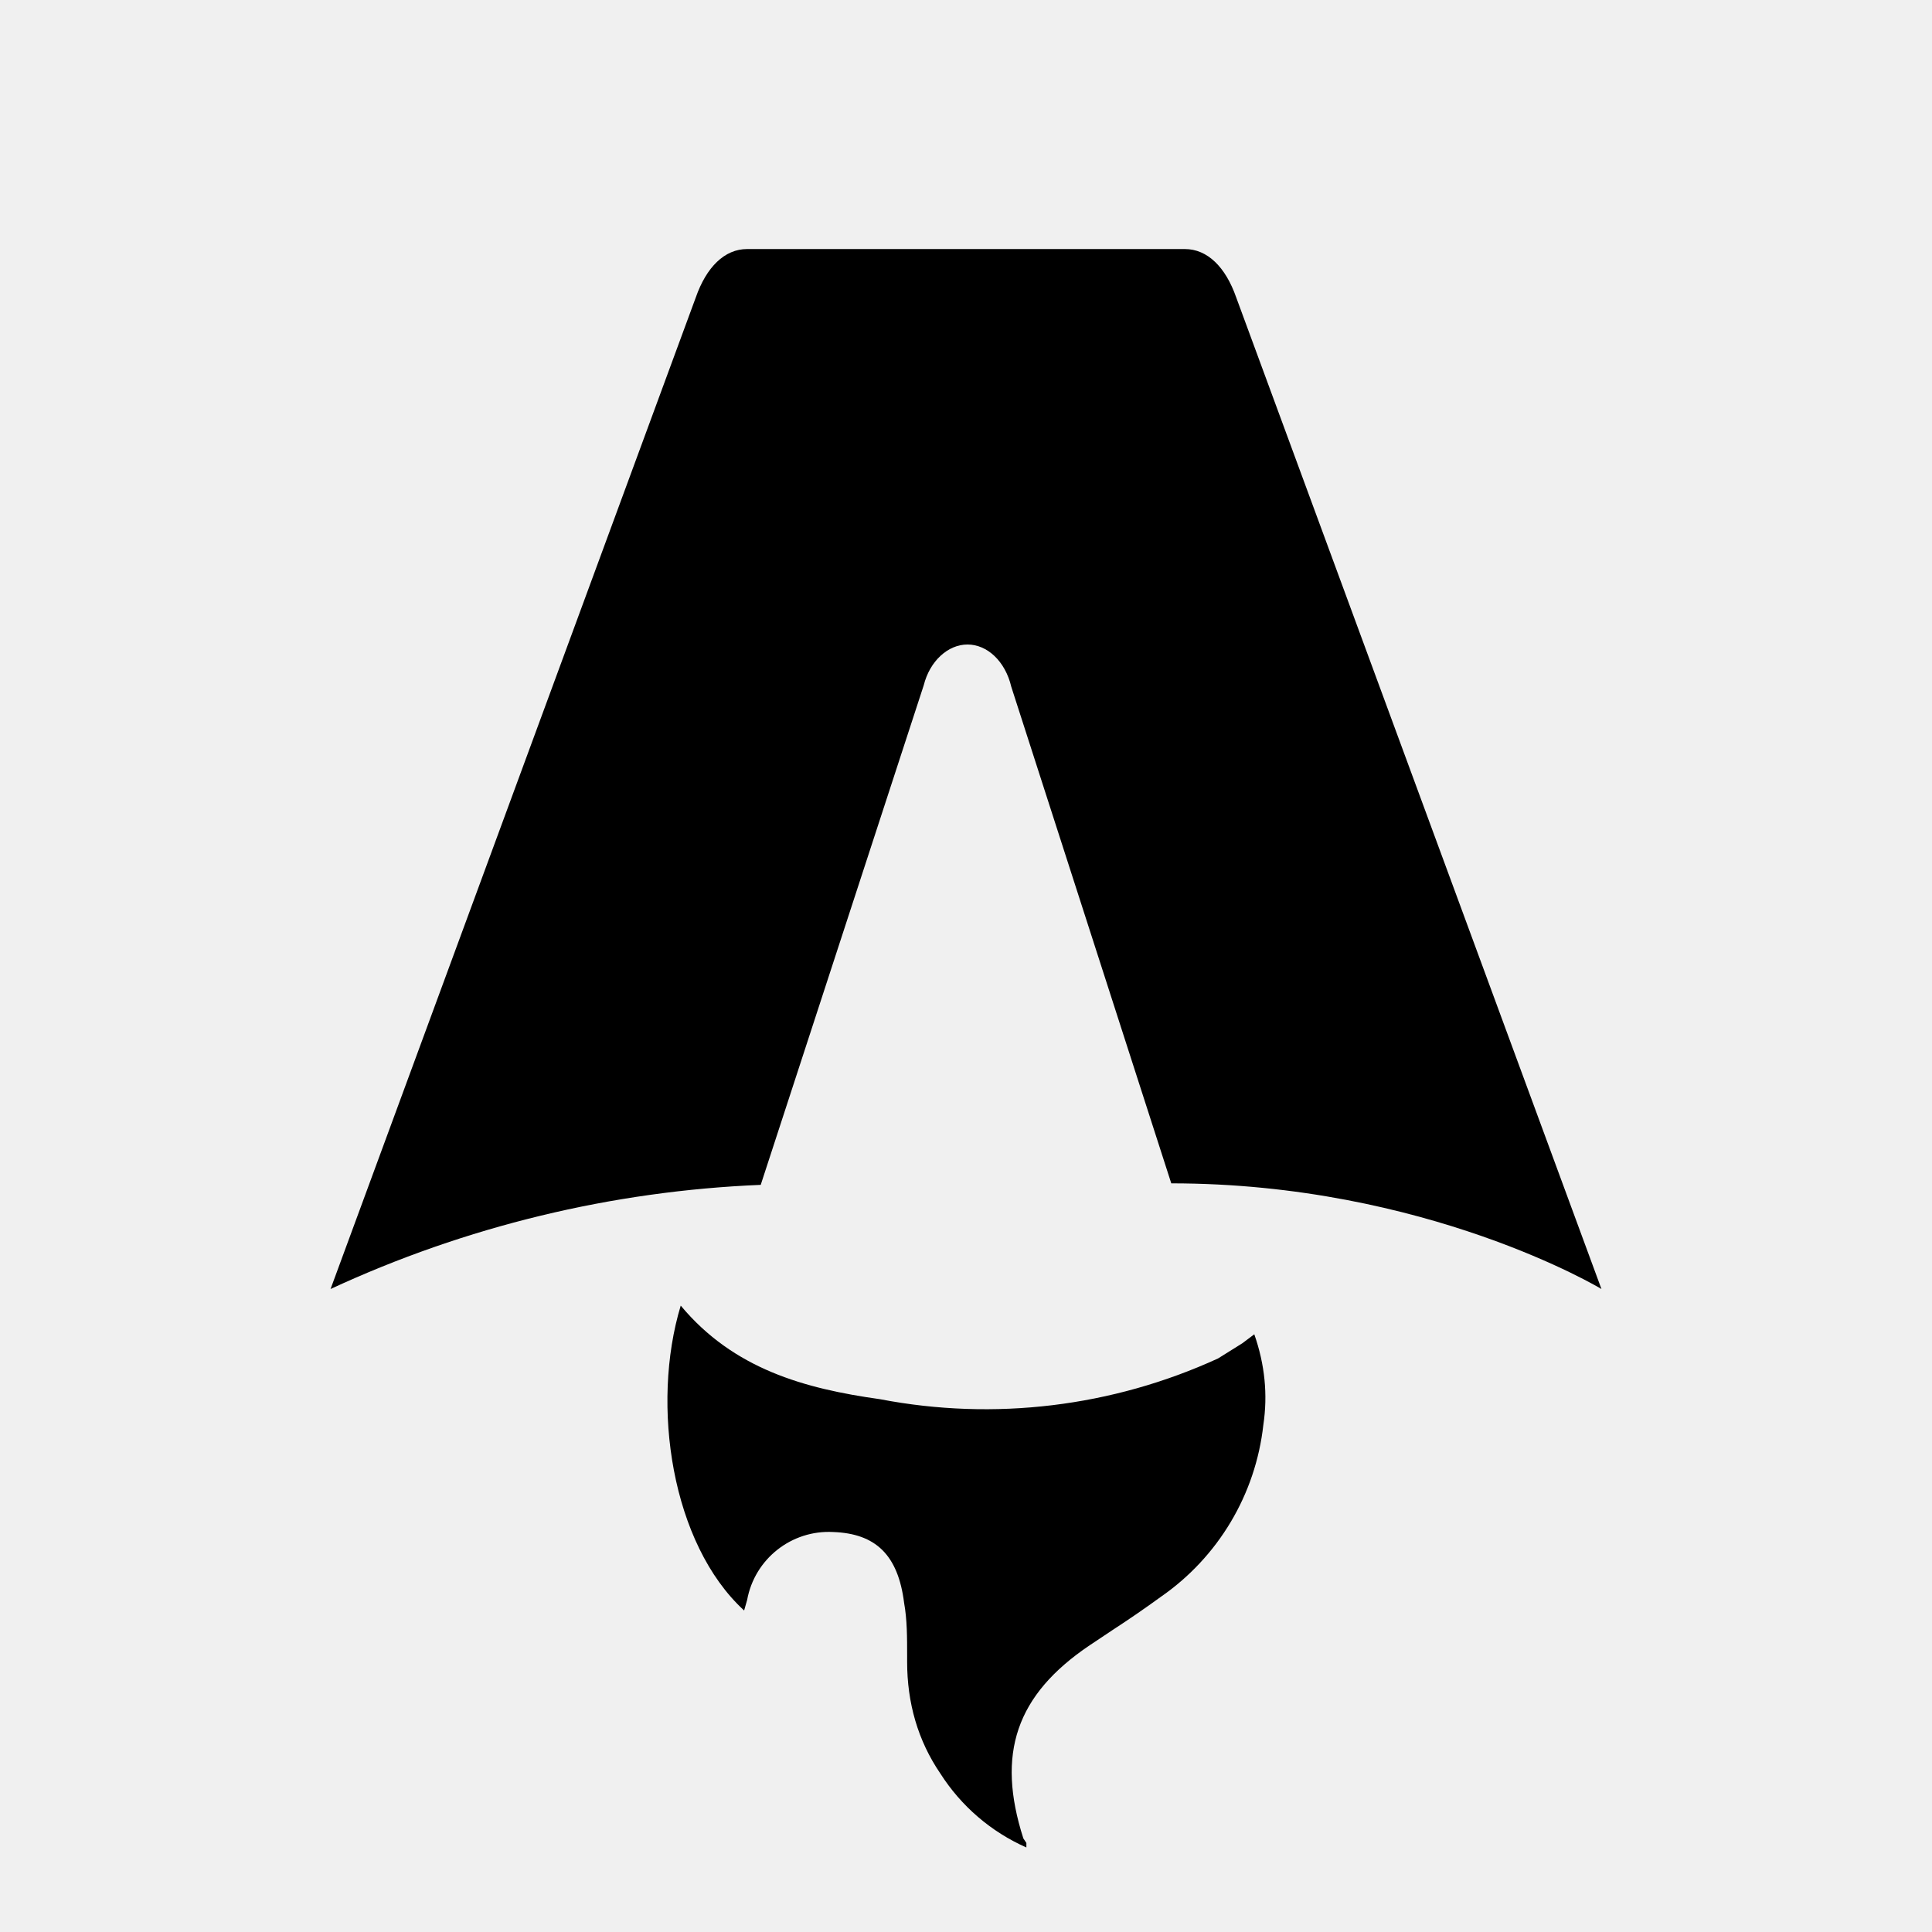
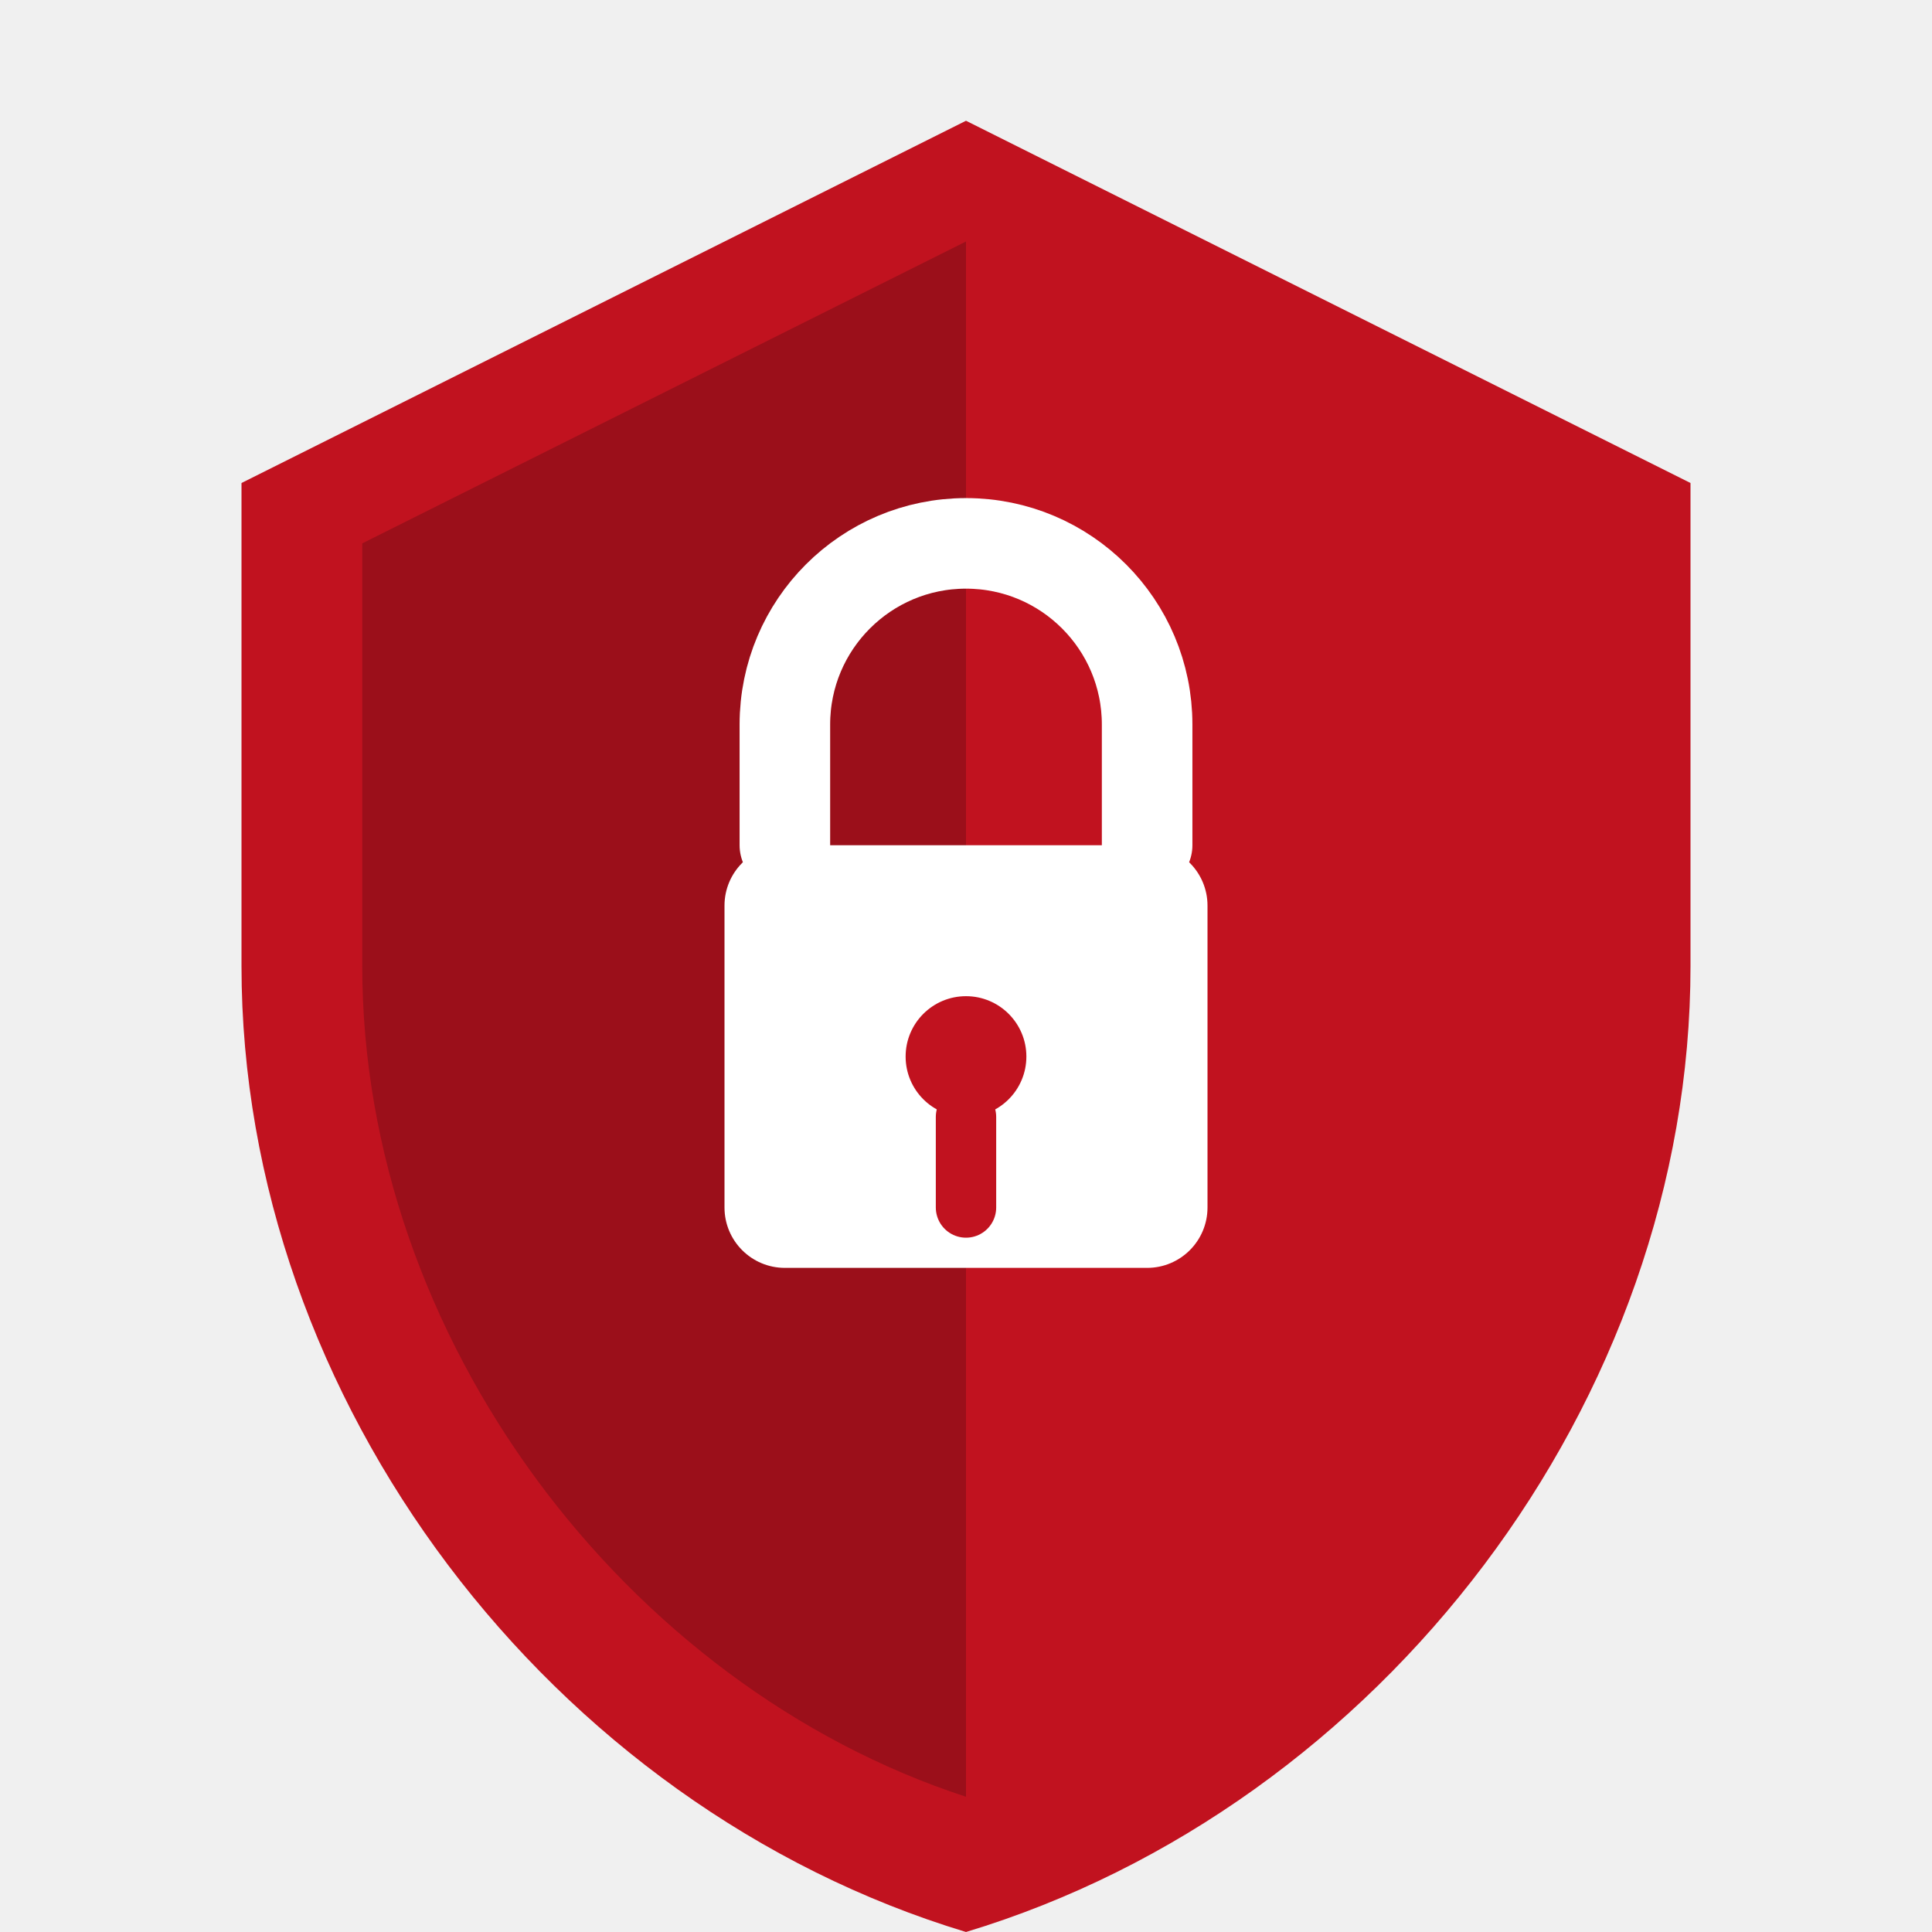
- <svg xmlns="http://www.w3.org/2000/svg" fill="none" viewBox="0 0 128 128">
-   <path d="M50.4 78.5a75.1 75.1 0 0 0-28.5 6.9l24.2-65.7c.7-2 1.9-3.2 3.4-3.2h29c1.5 0 2.7 1.2 3.4 3.2l24.2 65.7s-11.6-7-28.5-7L67 45.5c-.4-1.7-1.6-2.8-2.9-2.8-1.3 0-2.5 1.1-2.9 2.7L50.4 78.5Zm-1.1 28.2Zm-4.2-20.2c-2 6.6-.6 15.8 4.2 20.2a17.5 17.5 0 0 1 .2-.7 5.5 5.5 0 0 1 5.7-4.5c2.8.1 4.3 1.5 4.7 4.7.2 1.1.2 2.3.2 3.5v.4c0 2.7.7 5.2 2.2 7.4a13 13 0 0 0 5.7 4.9v-.3l-.2-.3c-1.8-5.6-.5-9.5 4.4-12.8l1.5-1a73 73 0 0 0 3.2-2.2 16 16 0 0 0 6.8-11.4c.3-2 .1-4-.6-6l-.8.6-1.6 1a37 37 0 0 1-22.4 2.7c-5-.7-9.7-2-13.2-6.2Z" />
-   <style>
-         path { fill: #000; }
-         @media (prefers-color-scheme: dark) {
-             path { fill: #FFF; }
-         }
-     </style>
+ <svg xmlns="http://www.w3.org/2000/svg" viewBox="0 0 64 64" fill="none">
+   <path d="M32 4L8 16v16c0 14.4 10.24 27.84 24 32 13.76-4.16 24-17.6 24-32V16L32 4z" fill="#C1121F" />
+   <path d="M32 8L12 18v14c0 12.32 8.72 23.84 20 27.52V8z" fill="#9B0F1A" />
+   <rect x="24" y="28" width="16" height="14" rx="2" fill="#fff" />
+   <path d="M26 28v-4a6 6 0 0112 0v4" stroke="#fff" stroke-width="3" fill="none" stroke-linecap="round" />
+   <circle cx="32" cy="35" r="2" fill="#C1121F" />
+   <path d="M32 37v3" stroke="#C1121F" stroke-width="2" stroke-linecap="round" />
</svg>
